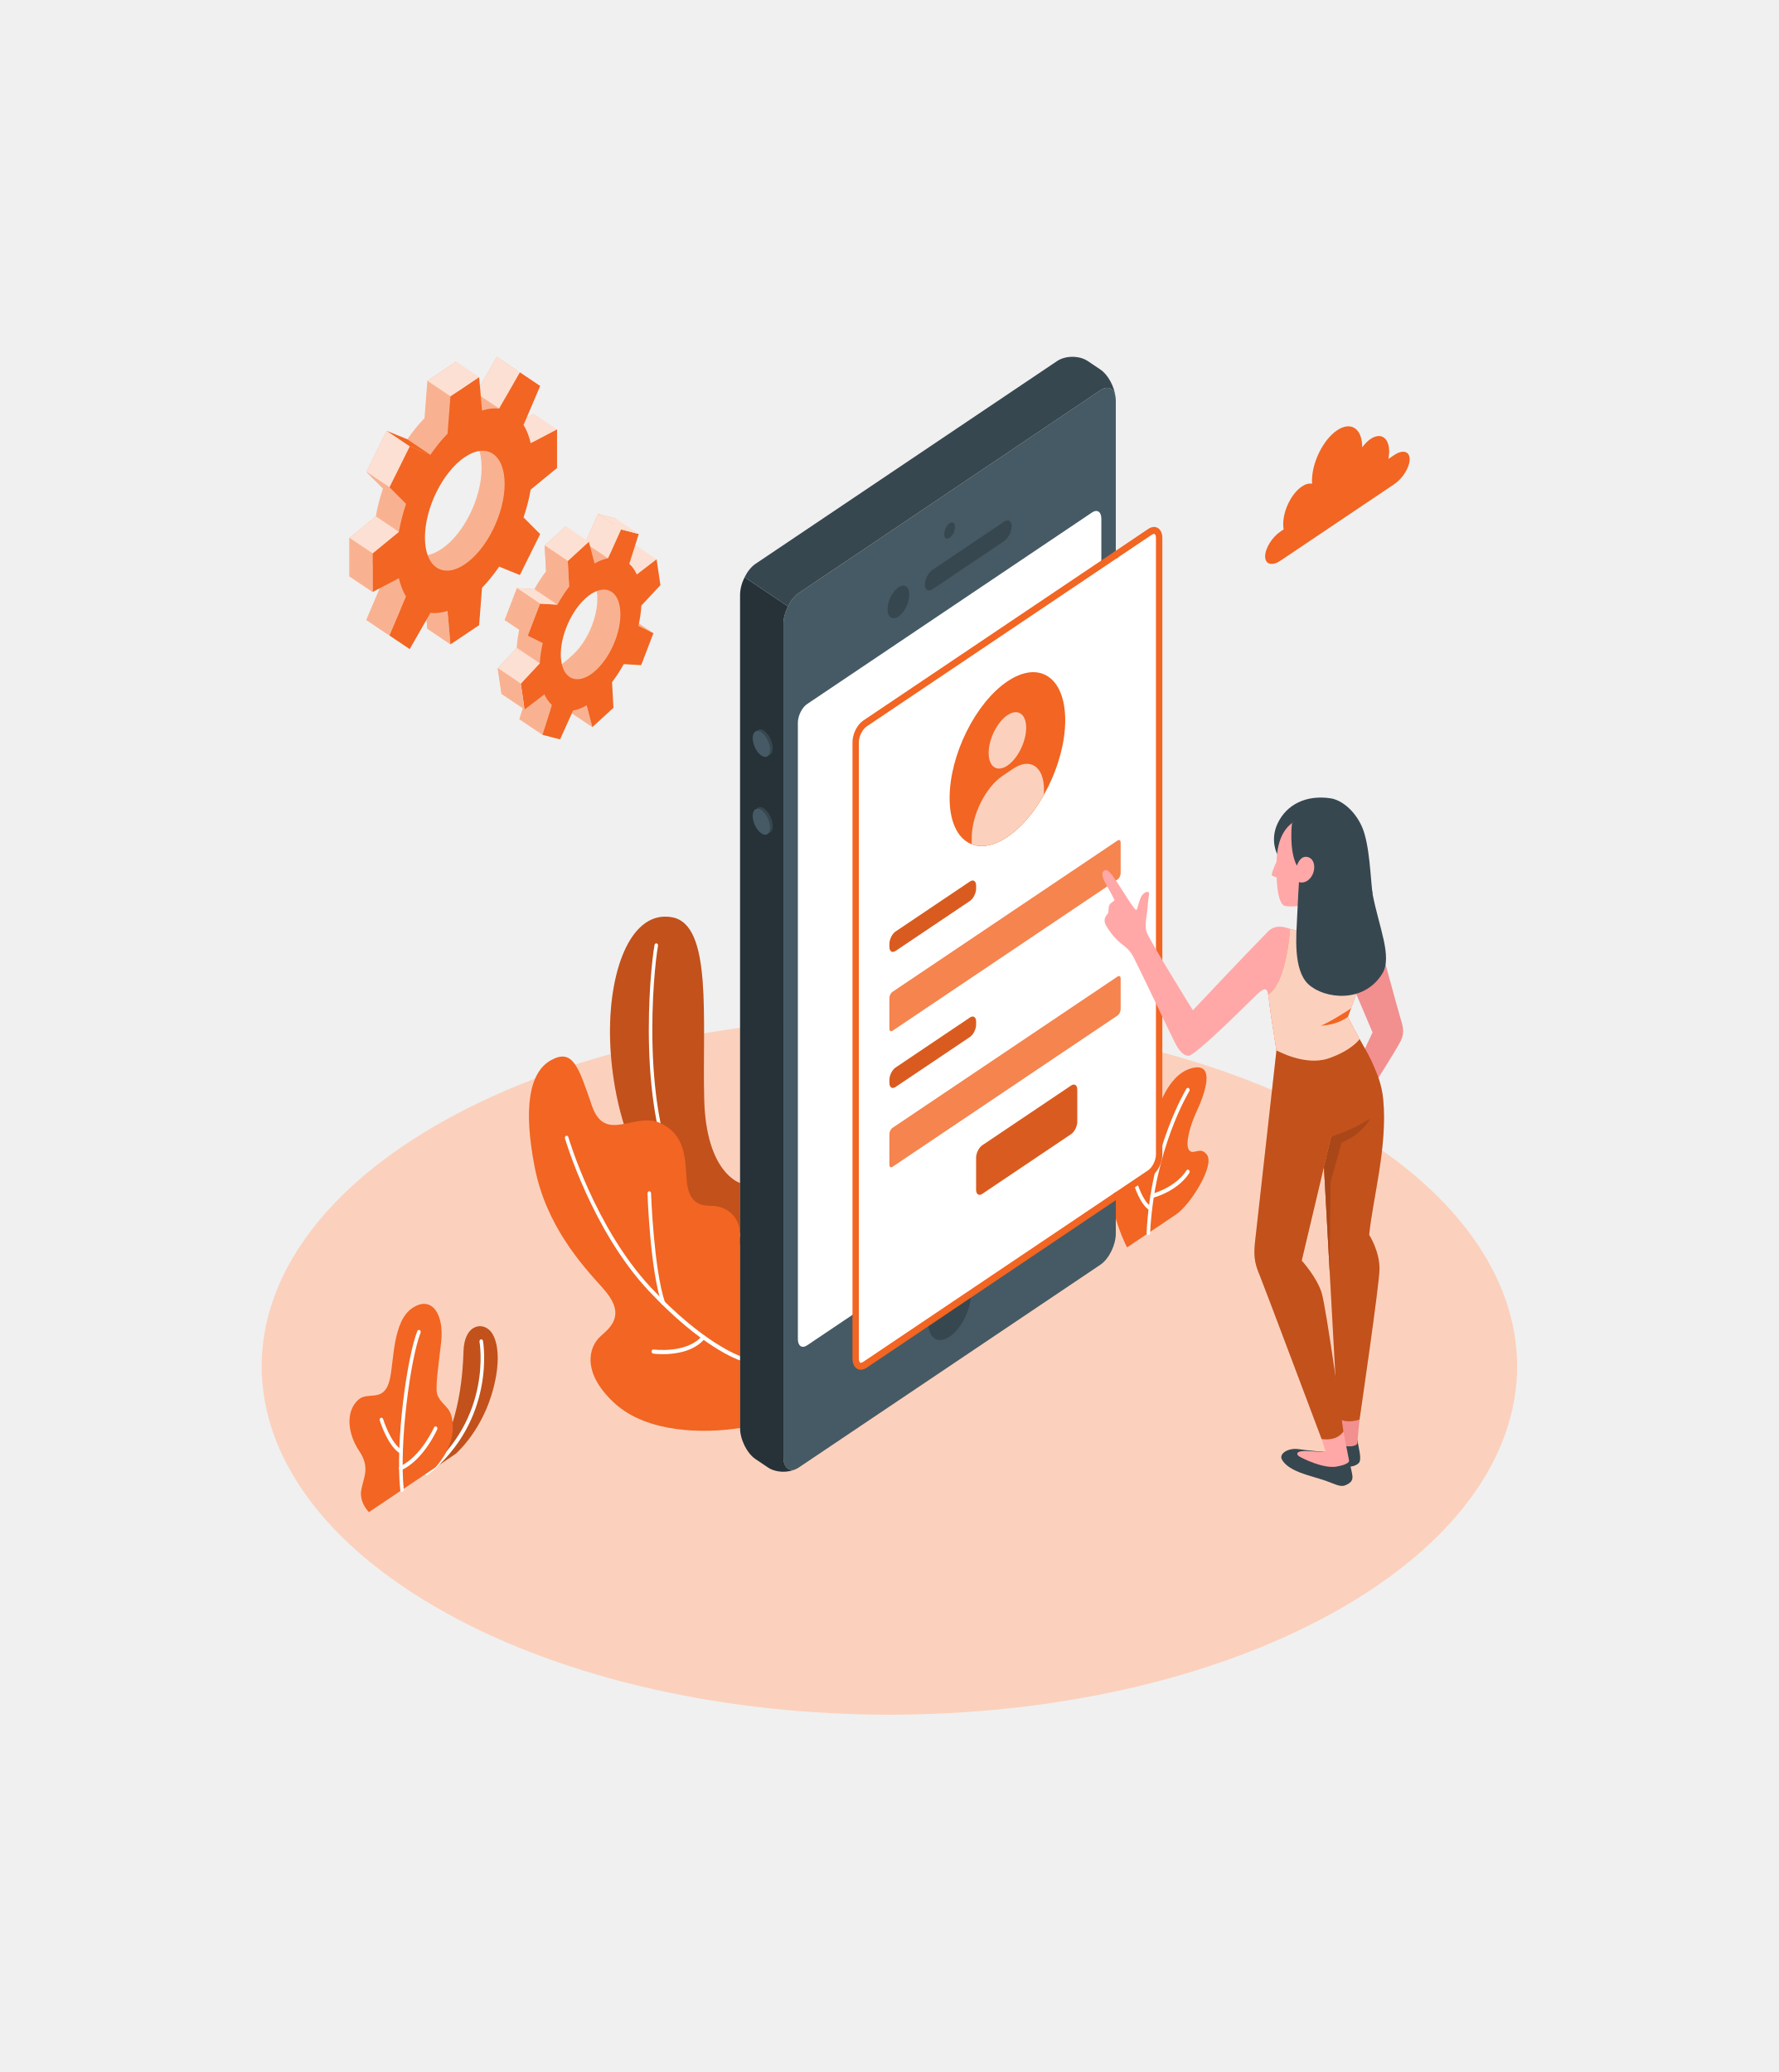
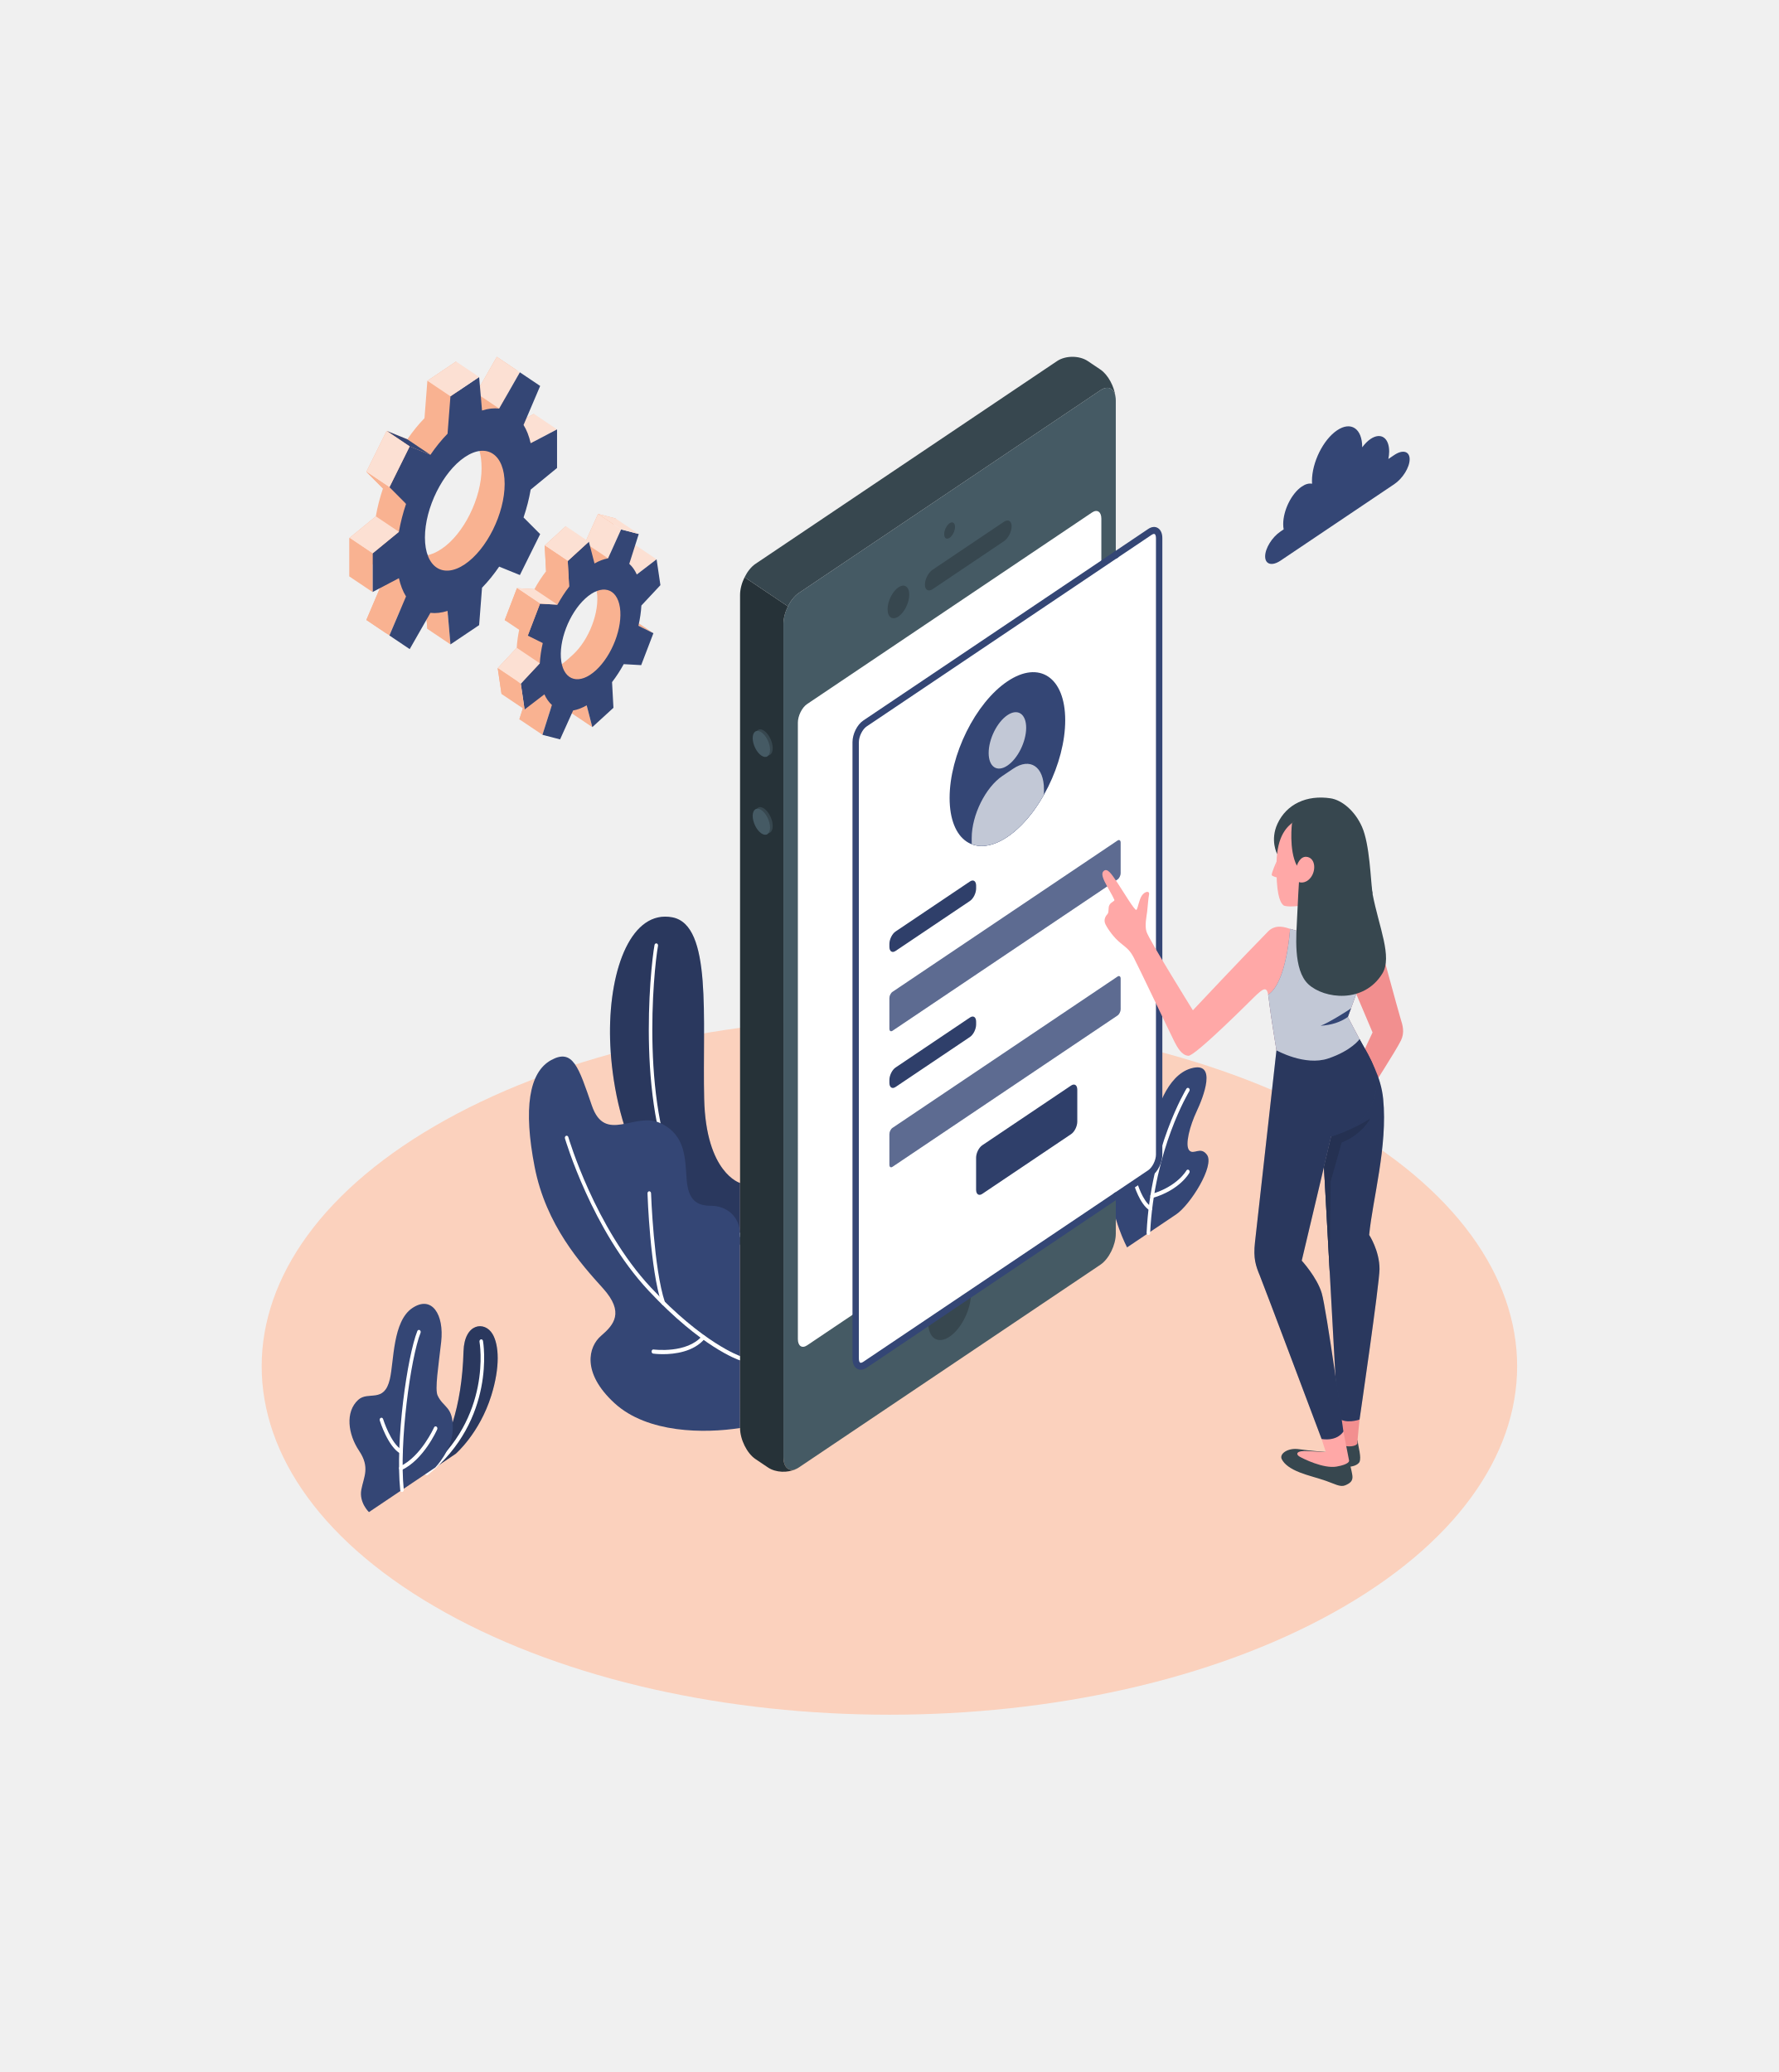
<svg xmlns="http://www.w3.org/2000/svg" width="630" height="734" viewBox="0 0 630 734" fill="none">
  <path d="M157.796 571.281C244.618 619.482 385.383 619.483 472.205 571.282C559.027 523.079 559.027 444.93 472.205 396.729C385.383 348.528 244.616 348.528 157.795 396.728C70.973 444.929 70.973 523.08 157.796 571.281Z" fill="#FBD1BD" />
  <path d="M451.436 530.954C462.743 537.231 481.073 537.231 492.381 530.954C503.688 524.678 503.688 514.5 492.381 508.222C481.073 501.947 462.743 501.947 451.436 508.222C440.13 514.5 440.13 524.676 451.436 530.954Z" fill="#FBD1BD" />
-   <path d="M151.142 521.896L161.378 515.013C161.378 515.013 169.822 507.783 174.004 494.361C177.168 484.205 176.732 476.478 174.463 472.606C171.672 467.841 164.451 468.673 164.164 478.72C163.599 498.503 158.644 512.191 151.142 521.896Z" fill="#F26522" />
+   <path d="M151.142 521.896L161.378 515.013C161.378 515.013 169.822 507.783 174.004 494.361C177.168 484.205 176.732 476.478 174.463 472.606C171.672 467.841 164.451 468.673 164.164 478.72C163.599 498.503 158.644 512.191 151.142 521.896Z" fill="#344675" />
  <path opacity="0.2" d="M151.142 521.896L161.378 515.013C161.378 515.013 169.822 507.783 174.004 494.361C177.168 484.205 176.732 476.478 174.463 472.606C171.672 467.841 164.451 468.673 164.164 478.72C163.599 498.503 158.644 512.191 151.142 521.896Z" fill="black" />
  <path d="M151.143 522.632C150.943 522.632 150.747 522.522 150.624 522.315C150.426 521.982 150.497 521.526 150.783 521.295C174.467 502.205 169.879 475.609 169.83 475.342C169.757 474.946 169.974 474.556 170.313 474.471C170.655 474.383 170.988 474.636 171.061 475.033C171.113 475.309 175.898 502.835 151.5 522.502C151.391 522.591 151.266 522.632 151.143 522.632Z" fill="white" />
-   <path d="M130.669 535.661C130.669 535.661 127.106 532.281 127.968 527.706C128.831 523.13 131.129 519.841 127.178 513.938C123.227 508.034 122.206 500.17 126.853 495.905C130.445 492.607 136.051 497.282 138.076 488.543C139.552 482.173 139.048 468.071 146.025 463.378C153 458.688 157.332 465.75 156.261 475.317C155.304 483.875 153.954 492.114 154.995 494.358C157.03 498.743 160.528 498.155 160.369 506.195C160.22 513.681 154.144 519.876 154.144 519.876L130.669 535.661Z" fill="#F26522" />
+   <path d="M130.669 535.661C130.669 535.661 127.106 532.281 127.968 527.706C128.831 523.13 131.129 519.841 127.178 513.938C123.227 508.034 122.206 500.17 126.853 495.905C130.445 492.607 136.051 497.282 138.076 488.543C139.552 482.173 139.048 468.071 146.025 463.378C153 458.688 157.332 465.75 156.261 475.317C155.304 483.875 153.954 492.114 154.995 494.358C157.03 498.743 160.528 498.155 160.369 506.195C160.22 513.681 154.144 519.876 154.144 519.876L130.669 535.661Z" fill="#344675" />
  <path d="M142.377 528.523C142.062 528.523 141.791 528.25 141.752 527.877C139.949 510.487 144.246 480.461 147.8 471.536C147.946 471.168 148.318 471.005 148.637 471.18C148.953 471.35 149.089 471.786 148.943 472.153C145.452 480.924 141.279 511.078 143.003 527.703C143.045 528.103 142.798 528.469 142.453 528.519C142.428 528.522 142.402 528.523 142.377 528.523Z" fill="white" />
  <path d="M142.036 514.985C141.942 514.985 141.849 514.96 141.76 514.91C137.388 512.421 134.617 503.577 134.501 503.201C134.384 502.82 134.554 502.4 134.88 502.262C135.208 502.126 135.568 502.322 135.687 502.705C135.713 502.792 138.401 511.362 142.313 513.591C142.625 513.769 142.755 514.209 142.601 514.573C142.493 514.834 142.27 514.985 142.036 514.985Z" fill="white" />
  <path d="M141.966 520.843C141.716 520.843 141.479 520.669 141.381 520.381C141.252 520.005 141.409 519.578 141.731 519.429C149.088 515.994 153.675 505.782 153.72 505.679C153.88 505.32 154.259 505.176 154.568 505.364C154.878 505.549 154.999 505.992 154.839 506.353C154.645 506.792 149.988 517.155 142.199 520.791C142.123 520.826 142.044 520.843 141.966 520.843Z" fill="white" />
-   <path d="M399.17 441.889C399.17 441.889 393.66 431.51 393.129 420.209C392.597 408.909 394.726 404.218 397.647 402.871C400.568 401.525 400.789 405.671 402.298 408.13C403.807 410.588 406.859 409.181 407.986 401.538C409.114 393.898 413.251 380.947 421.807 378.476C431.259 375.749 426.19 388.661 423.817 393.7C421.443 398.738 419.594 405.6 421.16 407.468C422.723 409.336 425.149 405.884 427.476 409.085C430.285 412.948 421.554 426.837 416.543 430.206L399.17 441.889Z" fill="#F26522" />
+   <path d="M399.17 441.889C399.17 441.889 393.66 431.51 393.129 420.209C392.597 408.909 394.726 404.218 397.647 402.871C400.568 401.525 400.789 405.671 402.298 408.13C403.807 410.588 406.859 409.181 407.986 401.538C409.114 393.898 413.251 380.947 421.807 378.476C431.259 375.749 426.19 388.661 423.817 393.7C421.443 398.738 419.594 405.6 421.16 407.468C422.723 409.336 425.149 405.884 427.476 409.085C430.285 412.948 421.554 426.837 416.543 430.206L399.17 441.889Z" fill="#344675" />
  <path d="M406.717 437.52C406.706 437.52 406.695 437.52 406.685 437.518C406.337 437.496 406.071 437.151 406.089 436.748C407.476 406.694 420.067 385.881 420.194 385.674C420.397 385.342 420.792 385.269 421.073 385.505C421.356 385.74 421.42 386.2 421.218 386.528C421.093 386.732 408.712 407.22 407.345 436.825C407.329 437.216 407.051 437.52 406.717 437.52Z" fill="white" />
  <path d="M407.437 428.854C407.334 428.854 407.23 428.825 407.133 428.762C403.603 426.487 401.649 419.739 401.568 419.451C401.459 419.067 401.638 418.651 401.968 418.523C402.297 418.391 402.656 418.606 402.764 418.989C402.783 419.053 404.645 425.482 407.742 427.476C408.046 427.673 408.157 428.119 407.988 428.474C407.875 428.718 407.659 428.854 407.437 428.854Z" fill="white" />
  <path d="M408.054 424.404C407.772 424.404 407.515 424.184 407.444 423.851C407.359 423.456 407.563 423.058 407.899 422.96C416.994 420.281 420.144 414.729 420.174 414.673C420.362 414.333 420.752 414.234 421.044 414.45C421.336 414.667 421.424 415.119 421.236 415.46C421.103 415.708 417.829 421.548 408.208 424.38C408.158 424.397 408.106 424.404 408.054 424.404Z" fill="white" />
-   <path d="M262.108 419.071C262.108 419.071 250.026 415.64 249.397 389.288C248.718 360.843 252.358 327.659 238.108 324.96C223.858 322.261 215.862 342.613 216.045 366.265C216.205 387.031 223.385 432.088 262.107 440.919L262.108 419.071Z" fill="#F26522" />
+   <path d="M262.108 419.071C262.108 419.071 250.026 415.64 249.397 389.288C248.718 360.843 252.358 327.659 238.108 324.96C223.858 322.261 215.862 342.613 216.045 366.265C216.205 387.031 223.385 432.088 262.107 440.919L262.108 419.071Z" fill="#344675" />
  <path opacity="0.2" d="M262.108 419.071C262.108 419.071 250.026 415.64 249.397 389.288C248.718 360.843 252.358 327.659 238.108 324.96C223.858 322.261 215.862 342.613 216.045 366.265C216.205 387.031 223.385 432.088 262.107 440.919L262.108 419.071Z" fill="black" />
  <path d="M262.107 438.214C262.069 438.214 262.031 438.209 261.993 438.202C253.281 436.353 246.189 430.77 240.915 421.607C225.261 394.405 230.192 343.63 231.811 334.76C231.885 334.363 232.217 334.113 232.559 334.195C232.899 334.28 233.116 334.669 233.044 335.066C231.442 343.836 226.551 394.015 241.961 420.791C247.037 429.612 253.853 434.983 262.218 436.758C262.56 436.831 262.787 437.214 262.724 437.612C262.671 437.966 262.405 438.214 262.107 438.214Z" fill="white" />
-   <path d="M262.108 505.862C249.615 507.834 229.324 507.799 217.636 497.062C205.948 486.324 208.379 477.069 212.876 473.209C217.371 469.348 221.276 464.936 213.542 456.369C205.807 447.802 193.375 434.036 189.355 413.383C185.335 392.731 187.314 379.824 195.226 375.52C202.903 371.344 204.925 377.978 209.624 391.658C214.322 405.34 224.897 393.61 233.939 397.881C242.98 402.15 242.626 410.606 243.195 417.874C243.766 425.14 246.751 427.149 251.87 427.149C256.99 427.149 262.105 430.591 262.106 437.474L262.108 505.862Z" fill="#F26522" />
+   <path d="M262.108 505.862C249.615 507.834 229.324 507.799 217.636 497.062C205.948 486.324 208.379 477.069 212.876 473.209C217.371 469.348 221.276 464.936 213.542 456.369C205.807 447.802 193.375 434.036 189.355 413.383C185.335 392.731 187.314 379.824 195.226 375.52C202.903 371.344 204.925 377.978 209.624 391.658C214.322 405.34 224.897 393.61 233.939 397.881C242.98 402.15 242.626 410.606 243.195 417.874C243.766 425.14 246.751 427.149 251.87 427.149C256.99 427.149 262.105 430.591 262.106 437.474L262.108 505.862Z" fill="#344675" />
  <path d="M262.108 481.882C262.052 481.882 261.994 481.873 261.938 481.855C261.397 481.679 248.477 477.298 229.674 457.178C209.643 435.744 200.185 403.61 200.092 403.288C199.981 402.904 200.157 402.487 200.487 402.358C200.817 402.231 201.174 402.435 201.285 402.817C201.377 403.137 210.739 434.924 230.526 456.096C249.078 475.947 262.148 480.398 262.278 480.441C262.613 480.551 262.807 480.954 262.714 481.346C262.636 481.671 262.384 481.882 262.108 481.882Z" fill="white" />
  <path d="M234.907 462.302C234.655 462.302 234.417 462.125 234.32 461.836C230.276 449.732 229.36 423.858 229.324 422.763C229.31 422.36 229.581 422.018 229.929 422C230.251 422.004 230.569 422.299 230.582 422.704C230.591 422.97 231.527 449.428 235.494 461.301C235.62 461.68 235.46 462.106 235.135 462.252C235.059 462.286 234.982 462.302 234.907 462.302Z" fill="white" />
  <path d="M234.801 479.712C232.843 479.712 231.489 479.533 231.325 479.509C230.98 479.462 230.733 479.097 230.773 478.693C230.814 478.292 231.124 477.993 231.473 478.052C231.591 478.065 243.314 479.609 248.698 473.213C248.94 472.921 249.34 472.921 249.588 473.201C249.837 473.484 249.84 473.951 249.597 474.239C245.657 478.922 238.906 479.712 234.801 479.712Z" fill="white" />
  <path d="M225.727 201.796L224.374 192.645L217.363 198.019C216.661 196.454 215.759 195.198 214.698 194.25L218.052 183.681L211.808 182.055L207.194 192.296C205.665 192.571 204.051 193.171 202.388 194.119L200.391 186.4L192.911 193.25L193.402 202.35C191.887 204.312 190.502 206.458 189.266 208.715L183.086 208.36L178.753 219.673L184.06 222.308C183.499 224.742 183.139 227.156 183.012 229.478L176.274 236.695L177.628 245.846L184.637 240.472C185.339 242.037 186.241 243.293 187.303 244.241L183.948 254.81L190.194 256.436L196.794 248.941C198.323 248.668 197.95 245.322 199.613 244.373L201.609 252.092L209.09 245.242L208.897 241.663C210.41 239.702 216.127 235.372 217.363 233.115L218.915 230.133L223.248 218.82L221.23 214.561L218.99 209.014L225.727 201.796ZM202.881 231.957C197.143 237.211 195.395 238.357 194.357 231.338C193.318 224.318 196.675 213.613 202.414 208.358C208.152 203.103 210.355 202.711 211.392 209.731C212.429 216.75 208.619 226.701 202.881 231.957Z" fill="#F9B291" />
  <path d="M211.809 182.055L219.979 187.542L215.366 197.784L207.193 192.295L211.809 182.055Z" fill="#FCE0D3" />
  <path d="M232.546 198.138L225.537 203.511L217.364 198.022L224.375 192.648L232.546 198.138Z" fill="#FCE0D3" />
  <path d="M231.419 224.306L226.113 221.669L217.942 216.18L223.248 218.817L231.419 224.306Z" fill="#F9B291" />
  <path d="M183.948 254.811L192.121 260.3L195.475 249.731L187.304 244.242L183.948 254.811Z" fill="#F9B291" />
  <path d="M209.782 257.583L201.61 252.093L199.614 244.375L207.785 249.864L209.782 257.583Z" fill="#F9B291" />
-   <path d="M233.898 207.289L232.545 198.138L225.535 203.511C224.834 201.946 223.93 200.69 222.869 199.742L226.225 189.173L219.979 187.547L215.365 197.788C213.836 198.063 212.221 198.663 210.558 199.611L208.561 191.893L201.081 198.742L201.572 207.842C200.058 209.803 198.672 211.95 197.436 214.207L191.256 213.852L186.923 225.165L192.23 227.801C191.669 230.234 191.31 232.648 191.182 234.972L184.444 242.188L185.798 251.339L192.807 245.966C193.509 247.529 194.411 248.787 195.472 249.735L192.118 260.304L198.364 261.93L202.978 251.688C204.506 251.415 206.12 250.814 207.783 249.866L209.78 257.584L217.26 250.735L216.77 241.635C218.284 239.674 219.669 237.527 220.905 235.27L227.085 235.625L231.417 224.312L226.11 221.676C226.671 219.243 227.031 216.828 227.157 214.507L233.898 207.289ZM211.052 237.449C205.314 242.705 199.82 241.272 198.782 234.253C197.744 227.233 201.555 217.28 207.293 212.026C213.031 206.77 218.524 208.201 219.562 215.221C220.6 222.243 216.79 232.193 211.052 237.449Z" fill="#F26522" />
+   <path d="M233.898 207.289L232.545 198.138L225.535 203.511C224.834 201.946 223.93 200.69 222.869 199.742L226.225 189.173L219.979 187.547L215.365 197.788C213.836 198.063 212.221 198.663 210.558 199.611L208.561 191.893L201.081 198.742L201.572 207.842C200.058 209.803 198.672 211.95 197.436 214.207L191.256 213.852L186.923 225.165L192.23 227.801C191.669 230.234 191.31 232.648 191.182 234.972L184.444 242.188L185.798 251.339L192.807 245.966C193.509 247.529 194.411 248.787 195.472 249.735L192.118 260.304L198.364 261.93L202.978 251.688C204.506 251.415 206.12 250.814 207.783 249.866L209.78 257.584L217.26 250.735L216.77 241.635C218.284 239.674 219.669 237.527 220.905 235.27L227.085 235.625L231.417 224.312L226.11 221.676C226.671 219.243 227.031 216.828 227.157 214.507L233.898 207.289ZM211.052 237.449C205.314 242.705 199.82 241.272 198.782 234.253C197.744 227.233 201.555 217.28 207.293 212.026C213.031 206.77 218.524 208.201 219.562 215.221C220.6 222.243 216.79 232.193 211.052 237.449Z" fill="#344675" />
  <path d="M208.562 191.888L200.39 186.398L192.911 193.248L201.082 198.737L208.562 191.888Z" fill="#FCE0D3" />
  <path d="M192.911 193.25L193.401 202.35L201.571 207.837L201.082 198.739L192.911 193.25Z" fill="#F9B291" />
  <path d="M197.437 214.204L189.265 208.715L183.086 208.359L191.257 213.848L197.437 214.204Z" fill="#FCE0D3" />
  <path d="M183.086 208.359L178.753 219.672L186.924 225.161L191.257 213.848L183.086 208.359Z" fill="#F9B291" />
  <path d="M191.183 234.966L183.012 229.477L176.274 236.693L184.446 242.182L191.183 234.966Z" fill="#FCE0D3" />
  <path d="M185.799 251.335L177.628 245.846L176.274 236.695L184.446 242.184L185.799 251.335Z" fill="#F9B291" />
  <path d="M219.978 187.542L211.809 182.055L218.053 183.681L226.224 189.17L219.978 187.542Z" fill="#FCE0D3" />
  <path d="M189.117 160.288V146.62L179.779 151.523C179.216 148.999 178.359 146.836 177.257 145.05L183.14 131.231L175.954 126.398L168.622 139.243C166.743 139.025 164.706 139.241 162.548 139.936L161.523 128.064L151.363 134.898L150.338 148.146C148.18 150.355 146.142 152.88 144.264 155.624L136.932 152.642L129.746 167.138L135.629 173.042C134.528 176.309 133.67 179.628 133.106 182.91L123.769 190.566V204.233L133.106 199.33C133.67 201.854 134.528 204.018 135.629 205.804L129.746 219.622L136.932 224.453L144.264 211.61C146.142 211.829 148.18 211.611 150.338 210.917L151.363 222.789L161.523 215.956L162.548 202.707C165.575 201.53 168.816 198.8 170.693 196.056L175.953 198.213L183.139 183.717L178.73 179.292C179.831 176.025 179.948 170.801 179.777 167.947L189.117 160.288ZM156.444 194.412C148.649 199.654 143.803 195.935 143.803 185.45C143.803 174.965 150.245 162.12 158.041 156.878C165.836 151.635 170.559 155.448 170.559 165.933C170.56 176.42 164.24 189.169 156.444 194.412Z" fill="#F9B291" />
  <path d="M184.126 131.888L175.954 126.398L168.623 139.243L176.794 144.731L184.126 131.888Z" fill="#FCE0D3" />
  <path d="M197.288 152.106L189.117 146.617L179.779 151.521L187.95 157.01L197.288 152.106Z" fill="#FCE0D3" />
  <path d="M159.535 228.275L151.364 222.786L150.34 210.914L158.512 216.403L159.535 228.275Z" fill="#F9B291" />
  <path d="M129.748 219.623L137.919 225.112L143.802 211.294L135.631 205.805L129.748 219.623Z" fill="#F9B291" />
-   <path d="M197.288 165.781V152.112L187.95 157.016C187.387 154.491 186.529 152.328 185.427 150.542L191.31 136.724L184.125 131.891L176.793 144.736C174.915 144.517 172.878 144.733 170.719 145.428L169.695 133.558L159.534 140.391L158.51 153.64C156.352 155.849 154.314 158.373 152.436 161.118L145.104 158.136L137.918 172.633L143.801 178.538C142.7 181.805 141.842 185.122 141.278 188.403L131.94 196.06V209.727L141.278 204.824C141.842 207.348 142.7 209.511 143.801 211.297L137.918 225.116L145.104 229.947L152.436 217.104C154.314 217.321 156.352 217.105 158.51 216.411L159.534 228.283L169.695 221.449L170.719 208.201C172.878 205.993 174.915 203.467 176.793 200.724L184.125 203.707L191.31 189.211L185.427 183.306C186.529 180.039 187.387 176.722 187.95 173.44L197.288 165.781ZM164.615 199.904C156.819 205.146 150.499 200.896 150.499 190.411C150.499 179.926 156.819 167.175 164.615 161.932C172.41 156.69 178.731 160.94 178.731 171.425C178.731 181.912 172.41 194.661 164.615 199.904Z" fill="#F26522" />
-   <path d="M144.267 155.623L152.438 161.112L145.106 158.13L136.935 152.641L144.267 155.623Z" fill="#F26522" />
+   <path d="M197.288 165.781V152.112L187.95 157.016C187.387 154.491 186.529 152.328 185.427 150.542L191.31 136.724L184.125 131.891L176.793 144.736C174.915 144.517 172.878 144.733 170.719 145.428L169.695 133.558L159.534 140.391L158.51 153.64C156.352 155.849 154.314 158.373 152.436 161.118L145.104 158.136L137.918 172.633L143.801 178.538C142.7 181.805 141.842 185.122 141.278 188.403L131.94 196.06V209.727L141.278 204.824C141.842 207.348 142.7 209.511 143.801 211.297L137.918 225.116L145.104 229.947L152.436 217.104C154.314 217.321 156.352 217.105 158.51 216.411L159.534 228.283L169.695 221.449L170.719 208.201C172.878 205.993 174.915 203.467 176.793 200.724L184.125 203.707L191.31 189.211L185.427 183.306C186.529 180.039 187.387 176.722 187.95 173.44L197.288 165.781ZM164.615 199.904C156.819 205.146 150.499 200.896 150.499 190.411C150.499 179.926 156.819 167.175 164.615 161.932C172.41 156.69 178.731 160.94 178.731 171.425C178.731 181.912 172.41 194.661 164.615 199.904Z" fill="#344675" />
+   <path d="M144.267 155.623L152.438 161.112L145.106 158.13L136.935 152.641L144.267 155.623Z" fill="#344675" />
  <path d="M136.922 152.641L129.742 167.141L137.912 172.63L145.092 158.131L136.922 152.641Z" fill="#FCE0D3" />
  <path d="M129.748 167.141L137.919 172.63L143.802 178.536L135.631 173.045L129.748 167.141Z" fill="#F9B291" />
  <path d="M133.111 182.906L141.282 188.395L131.944 196.052L123.771 190.563L133.111 182.906Z" fill="#FCE0D3" />
  <path d="M123.771 190.57L131.944 196.059V209.725L123.771 204.237V190.57Z" fill="#F9B291" />
  <path d="M169.697 133.552L161.525 128.062L151.364 134.896L159.535 140.385L169.697 133.552Z" fill="#FCE0D3" />
  <path d="M389.723 138.243L282.917 210.071C279.904 212.098 277.461 217.026 277.461 221.078V516.183C277.461 520.237 279.904 521.879 282.917 519.852L389.724 448.026C392.738 445.999 395.18 441.07 395.18 437.018L395.179 141.914C395.179 137.86 392.736 136.216 389.723 138.243Z" fill="#455A64" />
  <path d="M282.916 210.073L389.723 138.245C392.418 136.434 394.649 137.561 395.094 140.717C394.685 136.934 392.446 132.738 389.723 130.907L385.281 127.919C382.267 125.892 377.381 125.892 374.368 127.919L267.563 199.746C266.056 200.759 264.693 202.498 263.705 204.49L279.059 214.815C280.046 212.825 281.411 211.087 282.916 210.073Z" fill="#37474F" />
  <path d="M262.107 505.859C262.107 509.913 264.549 514.841 267.563 516.867L272.006 519.855C274.73 521.687 278.973 521.845 281.99 520.366C279.42 521.502 277.461 519.814 277.461 516.186V221.081C277.461 219.054 278.072 216.809 279.059 214.817L263.705 204.492C262.717 206.484 262.107 208.729 262.107 210.756V505.859Z" fill="#263238" />
  <path d="M285.854 249.407L386.787 181.529C388.596 180.312 390.062 181.299 390.062 183.731L390.063 402.098C390.063 404.53 388.596 407.487 386.788 408.702L285.855 476.582C284.047 477.797 282.581 476.811 282.581 474.381L282.58 256.013C282.579 253.58 284.045 250.623 285.854 249.407Z" fill="white" />
  <path d="M336.32 185.352C335.261 186.066 334.401 187.799 334.401 189.224C334.401 190.651 335.262 191.228 336.32 190.514C337.381 189.802 338.239 188.069 338.239 186.643C338.239 185.217 337.381 184.639 336.32 185.352Z" fill="#37474F" />
  <path d="M336.323 453.119C332.137 455.934 328.744 462.779 328.744 468.409C328.744 474.038 332.136 476.32 336.323 473.505C340.508 470.691 343.901 463.846 343.901 458.216C343.899 452.588 340.508 450.305 336.323 453.119Z" fill="#37474F" />
  <path d="M318.191 208.071C316.072 209.498 314.354 212.965 314.354 215.816C314.354 218.668 316.072 219.823 318.193 218.398C320.313 216.973 322.031 213.506 322.031 210.654C322.031 207.801 320.312 206.646 318.191 208.071Z" fill="#37474F" />
  <path d="M327.577 207.101C327.577 209.002 328.799 209.722 330.305 208.708L355.559 191.726C357.065 190.713 358.287 188.35 358.287 186.45C358.286 184.549 357.065 183.828 355.558 184.842L330.305 201.825C328.799 202.839 327.577 205.2 327.577 207.101Z" fill="#37474F" />
  <path d="M270.601 258.855C272.297 259.996 273.672 262.77 273.672 265.052C273.672 267.333 272.297 268.257 270.601 267.117C268.905 265.976 267.529 263.203 267.529 260.922C267.529 258.641 268.905 257.715 270.601 258.855Z" fill="#37474F" />
  <path d="M270.601 286.41C272.297 287.55 273.672 290.324 273.672 292.606C273.672 294.888 272.297 295.812 270.601 294.671C268.905 293.531 267.529 290.757 267.529 288.475C267.531 286.194 268.905 285.271 270.601 286.41Z" fill="#37474F" />
  <path d="M269.653 259.403C271.349 260.544 272.725 263.318 272.725 265.598C272.725 267.879 271.35 268.805 269.653 267.663C267.957 266.523 266.582 263.749 266.582 261.468C266.582 259.186 267.958 258.262 269.653 259.403Z" fill="#455A64" />
  <path d="M269.653 286.965C271.349 288.106 272.725 290.88 272.725 293.162C272.725 295.443 271.35 296.367 269.653 295.227C267.957 294.086 266.582 291.312 266.582 289.03C266.582 286.748 267.958 285.825 269.653 286.965Z" fill="#455A64" />
-   <path d="M410.535 190.628C410.535 188.196 409.069 187.212 407.26 188.427L395.179 196.552L306.326 256.307C304.518 257.523 303.053 260.479 303.053 262.911L303.054 481.278C303.054 483.71 304.519 484.695 306.327 483.48L395.212 423.703L407.261 415.6C409.069 414.383 410.536 411.426 410.536 408.996L410.535 190.628Z" fill="white" stroke="#F26522" stroke-miterlimit="10" />
-   <path d="M304.865 484.734C304.445 484.734 304.051 484.617 303.698 484.38C302.876 483.827 302.424 482.725 302.424 481.276L302.423 262.909C302.423 260.202 303.999 257.022 306.011 255.669L394.864 195.914L395.494 197.185L306.641 256.94C305.037 258.019 303.683 260.751 303.683 262.909L303.684 481.276C303.684 482.166 303.918 482.833 304.328 483.109C304.737 483.385 305.351 483.285 306.013 482.842L394.897 423.065L395.527 424.335L306.643 484.11C306.028 484.527 305.423 484.734 304.865 484.734Z" fill="#F26522" stroke="#F26522" stroke-miterlimit="10" />
-   <path d="M395.527 424.338L394.897 423.069L406.946 414.967C408.55 413.887 409.906 411.153 409.906 408.998L409.905 190.631C409.905 189.742 409.671 189.074 409.261 188.798C408.854 188.523 408.239 188.619 407.575 189.065L395.494 197.19L394.864 195.919L406.945 187.794C408.021 187.07 409.068 186.974 409.891 187.527C410.711 188.08 411.165 189.181 411.165 190.631L411.166 408.998C411.166 411.703 409.59 414.884 407.576 416.238L395.527 424.338Z" fill="#F26522" stroke="#F26522" stroke-miterlimit="10" />
-   <path d="M356.794 241.374C368.101 233.77 377.266 239.934 377.266 255.142C377.266 270.35 368.101 288.842 356.794 296.447C345.487 304.051 336.321 297.887 336.321 282.679C336.321 267.471 345.487 248.978 356.794 241.374Z" fill="#F26522" />
-   <path d="M356.794 253.346C360.462 250.879 363.436 252.879 363.436 257.812C363.436 262.746 360.462 268.746 356.794 271.212C353.126 273.679 350.151 271.678 350.151 266.744C350.151 261.811 353.126 255.813 356.794 253.346Z" fill="#F26522" />
-   <path d="M369.739 279.653C369.739 271.547 364.853 268.261 358.827 272.314L355.06 274.848C349.035 278.9 344.148 288.757 344.148 296.863V299.044C347.632 300.391 352.017 299.662 356.794 296.447C361.705 293.144 366.212 287.782 369.739 281.531V279.653Z" fill="#F26522" />
+   <path d="M410.535 190.628C410.535 188.196 409.069 187.212 407.26 188.427L395.179 196.552L306.326 256.307C304.518 257.523 303.053 260.479 303.053 262.911L303.054 481.278C303.054 483.71 304.519 484.695 306.327 483.48L395.212 423.703L407.261 415.6C409.069 414.383 410.536 411.426 410.536 408.996L410.535 190.628Z" fill="white" stroke="#344675" stroke-miterlimit="10" />
+   <path d="M304.865 484.734C304.445 484.734 304.051 484.617 303.698 484.38C302.876 483.827 302.424 482.725 302.424 481.276L302.423 262.909C302.423 260.202 303.999 257.022 306.011 255.669L394.864 195.914L395.494 197.185L306.641 256.94C305.037 258.019 303.683 260.751 303.683 262.909L303.684 481.276C303.684 482.166 303.918 482.833 304.328 483.109C304.737 483.385 305.351 483.285 306.013 482.842L394.897 423.065L395.527 424.335L306.643 484.11C306.028 484.527 305.423 484.734 304.865 484.734Z" fill="#344675" stroke="#344675" stroke-miterlimit="10" />
+   <path d="M395.527 424.338L394.897 423.069L406.946 414.967C408.55 413.887 409.906 411.153 409.906 408.998L409.905 190.631C409.905 189.742 409.671 189.074 409.261 188.798C408.854 188.523 408.239 188.619 407.575 189.065L395.494 197.19L394.864 195.919L406.945 187.794C408.021 187.07 409.068 186.974 409.891 187.527C410.711 188.08 411.165 189.181 411.165 190.631L411.166 408.998C411.166 411.703 409.59 414.884 407.576 416.238L395.527 424.338Z" fill="#344675" stroke="#344675" stroke-miterlimit="10" />
+   <path d="M356.794 241.374C368.101 233.77 377.266 239.934 377.266 255.142C377.266 270.35 368.101 288.842 356.794 296.447C345.487 304.051 336.321 297.887 336.321 282.679C336.321 267.471 345.487 248.978 356.794 241.374Z" fill="#344675" />
+   <path d="M356.794 253.346C360.462 250.879 363.436 252.879 363.436 257.812C363.436 262.746 360.462 268.746 356.794 271.212C353.126 273.679 350.151 271.678 350.151 266.744C350.151 261.811 353.126 255.813 356.794 253.346Z" fill="#344675" />
+   <path d="M369.739 279.653C369.739 271.547 364.853 268.261 358.827 272.314L355.06 274.848C349.035 278.9 344.148 288.757 344.148 296.863V299.044C347.632 300.391 352.017 299.662 356.794 296.447C361.705 293.144 366.212 287.782 369.739 281.531V279.653Z" fill="#344675" />
  <path opacity="0.7" d="M356.794 253.346C360.462 250.879 363.436 252.879 363.436 257.812C363.436 262.746 360.462 268.746 356.794 271.212C353.126 273.679 350.151 271.678 350.151 266.744C350.151 261.811 353.126 255.813 356.794 253.346Z" fill="white" />
  <path opacity="0.7" d="M369.739 279.653C369.739 271.547 364.853 268.261 358.827 272.314L355.06 274.848C349.035 278.9 344.148 288.757 344.148 296.863V299.044C347.632 300.391 352.017 299.662 356.794 296.447C361.705 293.144 366.212 287.782 369.739 281.531V279.653Z" fill="white" />
-   <path d="M317.18 329.985L343.524 312.269C344.73 311.459 345.708 312.116 345.708 313.736V314.749C345.708 316.371 344.732 318.342 343.524 319.152L317.18 336.868C315.976 337.68 314.998 337.022 314.998 335.401V334.388C314.998 332.766 315.976 330.795 317.18 329.985Z" fill="#F26522" />
+   <path d="M317.18 329.985L343.524 312.269C344.73 311.459 345.708 312.116 345.708 313.736V314.749C345.708 316.371 344.732 318.342 343.524 319.152L317.18 336.868C315.976 337.68 314.998 337.022 314.998 335.401V334.388C314.998 332.766 315.976 330.795 317.18 329.985Z" fill="#344675" />
  <path opacity="0.1" d="M317.18 329.985L343.524 312.269C344.73 311.459 345.708 312.116 345.708 313.736V314.749C345.708 316.371 344.732 318.342 343.524 319.152L317.18 336.868C315.976 337.68 314.998 337.022 314.998 335.401V334.388C314.998 332.766 315.976 330.795 317.18 329.985Z" fill="black" />
-   <path d="M316.091 351.371L395.799 297.767C396.401 297.362 396.89 297.69 396.89 298.501V309.334C396.89 310.144 396.401 311.131 395.799 311.536L316.091 365.139C315.489 365.544 315 365.216 315 364.406V353.573C315 352.763 315.489 351.776 316.091 351.371Z" fill="#F26522" />
+   <path d="M316.091 351.371L395.799 297.767C396.401 297.362 396.89 297.69 396.89 298.501V309.334C396.89 310.144 396.401 311.131 395.799 311.536L316.091 365.139C315.489 365.544 315 365.216 315 364.406V353.573C315 352.763 315.489 351.776 316.091 351.371Z" fill="#344675" />
  <path opacity="0.2" d="M316.091 351.371L395.799 297.767C396.401 297.362 396.89 297.69 396.89 298.501V309.334C396.89 310.144 396.401 311.131 395.799 311.536L316.091 365.139C315.489 365.544 315 365.216 315 364.406V353.573C315 352.763 315.489 351.776 316.091 351.371Z" fill="white" />
-   <path d="M317.18 378.173L343.524 360.456C344.73 359.646 345.708 360.302 345.708 361.924V362.937C345.708 364.557 344.732 366.53 343.524 367.34L317.18 385.056C315.976 385.868 314.998 385.209 314.998 383.588V382.576C314.998 380.954 315.976 378.984 317.18 378.173Z" fill="#F26522" />
+   <path d="M317.18 378.173L343.524 360.456C344.73 359.646 345.708 360.302 345.708 361.924V362.937C345.708 364.557 344.732 366.53 343.524 367.34L317.18 385.056C315.976 385.868 314.998 385.209 314.998 383.588V382.576C314.998 380.954 315.976 378.984 317.18 378.173Z" fill="#344675" />
  <path opacity="0.1" d="M317.18 378.173L343.524 360.456C344.73 359.646 345.708 360.302 345.708 361.924V362.937C345.708 364.557 344.732 366.53 343.524 367.34L317.18 385.056C315.976 385.868 314.998 385.209 314.998 383.588V382.576C314.998 380.954 315.976 378.984 317.18 378.173Z" fill="black" />
-   <path d="M316.091 399.558L395.799 345.955C396.401 345.55 396.89 345.878 396.89 346.689V357.521C396.89 358.332 396.401 359.318 395.799 359.723L316.091 413.327C315.489 413.732 315 413.404 315 412.593V401.76C315 400.95 315.489 399.965 316.091 399.558Z" fill="#F26522" />
+   <path d="M316.091 399.558L395.799 345.955C396.401 345.55 396.89 345.878 396.89 346.689V357.521C396.89 358.332 396.401 359.318 395.799 359.723L316.091 413.327C315.489 413.732 315 413.404 315 412.593V401.76C315 400.95 315.489 399.965 316.091 399.558Z" fill="#344675" />
  <path opacity="0.2" d="M316.091 399.558L395.799 345.955C396.401 345.55 396.89 345.878 396.89 346.689V357.521C396.89 358.332 396.401 359.318 395.799 359.723L316.091 413.327C315.489 413.732 315 413.404 315 412.593V401.76C315 400.95 315.489 399.965 316.091 399.558Z" fill="white" />
-   <path d="M347.89 405.709L379.353 384.551C380.558 383.739 381.535 384.397 381.535 386.019V397.358C381.535 398.978 380.558 400.951 379.353 401.761L347.89 422.92C346.685 423.73 345.708 423.073 345.708 421.453V410.112C345.708 408.49 346.685 406.519 347.89 405.709Z" fill="#F26522" />
+   <path d="M347.89 405.709L379.353 384.551C380.558 383.739 381.535 384.397 381.535 386.019V397.358C381.535 398.978 380.558 400.951 379.353 401.761L347.89 422.92C346.685 423.73 345.708 423.073 345.708 421.453V410.112C345.708 408.49 346.685 406.519 347.89 405.709Z" fill="#344675" />
  <path opacity="0.1" d="M347.89 405.709L379.353 384.551C380.558 383.739 381.535 384.397 381.535 386.019V397.358C381.535 398.978 380.558 400.951 379.353 401.761L347.89 422.92C346.685 423.73 345.708 423.073 345.708 421.453V410.112C345.708 408.49 346.685 406.519 347.89 405.709Z" fill="black" />
  <path d="M422.482 357.894C422.482 357.894 407.003 333.022 406.059 330.063C405.347 327.832 406.108 324.514 406.285 322.971C406.462 321.43 406.718 317.996 406.937 317.04C407.323 315.373 405.467 315.715 404.426 317.231C403.36 318.784 403.019 321.816 402.488 322.314C401.959 322.811 397.822 315.813 395.664 312.574C393.507 309.334 392.157 307.383 390.846 308.584C389.901 309.448 390.605 311.336 392.169 314.093C393.732 316.851 394.427 318.129 394.662 318.721C394.899 319.314 393.612 319.361 392.917 320.605C392.375 321.577 392.881 323.149 392.163 323.899C391.444 324.649 390.774 325.998 391.562 327.518C392.564 329.454 394.577 332.222 396.89 334.089C399.205 335.957 400.142 336.613 401.507 339.155C402.873 341.696 415.205 367.632 416.033 369.188C416.86 370.745 418.469 373.916 420.901 374.005C423.335 374.098 443.238 354.134 444.264 353.138C447.543 349.951 448.579 349.483 449.145 352.354C449.322 353.252 449.438 354.275 449.562 355.433C449.956 359.067 452.081 372.072 452.081 372.072C452.081 372.072 462.148 377.755 470.436 374.955C478.726 372.154 481.505 368.12 481.505 368.12L477.359 360.249C478.488 356.998 483.702 343.858 485.338 334.648L459.382 329.767C458.849 329.632 457.999 329.382 456.913 329.049C455.488 328.612 451.904 327.147 449.142 329.944C440.213 338.997 422.482 357.894 422.482 357.894Z" fill="#FFA8A7" />
  <path d="M473.941 510.441L469.288 517.973C469.288 517.973 471.444 519.446 476.047 519.65C480.211 519.834 481.355 518.242 481.509 517.859C482.212 516.104 481.114 512.935 480.813 510.211L473.941 510.441Z" fill="#37474F" />
  <path d="M469.549 514.356C469.549 514.356 463.91 513.938 460.012 513.366C456.112 512.792 453.028 515.009 453.945 516.881C454.862 518.749 457.007 520.305 460.347 521.614C463.21 522.737 466.641 523.551 469.63 524.593C472.693 525.662 474.653 526.883 476.388 526.189C478.322 525.412 479.153 524.511 478.989 522.87C478.825 521.229 477.423 515.946 477.423 515.946L469.549 514.356Z" fill="#37474F" />
  <path d="M481.508 502.875C481.508 502.875 480.802 509.716 480.748 511.185C480.694 512.653 475.016 513.124 473.94 510.442L473.764 502.078L481.508 502.875Z" fill="#F28F8F" />
  <path d="M475.782 507.086L477.813 517.464C477.813 517.464 478.005 518.729 473.363 519.535C468.722 520.342 461.445 516.707 460.206 515.968C458.968 515.229 458.819 513.759 463.378 514.053C467.935 514.348 469.549 514.358 469.549 514.358L468.07 509.757L475.782 507.086Z" fill="#FFA8A7" />
  <path d="M485.34 334.649L488.548 333.617C488.548 333.617 495.27 358.371 496.013 360.756C496.757 363.139 497.595 365.683 496.15 368.633C494.427 372.145 485.341 386.279 485.341 386.279L479.574 379.704L486.116 365.74L480.329 352.082L485.34 334.649Z" fill="#F28F8F" />
  <path d="M452.306 302.475C452.306 302.475 449.733 297.679 452.442 291.805C455.635 284.885 462.774 281.508 471.271 282.804C475.196 283.403 479.829 287.156 482.37 292.887C485.162 299.18 485.423 311.867 486.116 316.663L452.306 302.475Z" fill="#37474F" />
  <path d="M452.112 305.188C452.112 305.188 450.094 309.664 450.444 310.072C450.793 310.478 452.14 310.809 452.14 310.809L452.112 305.188Z" fill="#FFA8A7" />
  <path d="M458.239 291.029C456.044 292.696 452.265 295.743 452.099 305.802C451.928 316.129 453.181 319.458 454.491 320.655C455.376 321.462 460.551 321.053 462.772 320.445C464.995 319.838 471.384 316.161 473.684 310.569C476.388 303.993 475.841 294.362 471.816 291.566C466.153 287.631 460.096 289.618 458.239 291.029Z" fill="#FFA8A7" />
-   <path d="M481.506 368.125C485.392 375.168 489.086 381.372 489.874 389.287C491.537 406.004 486.077 425.115 484.919 437.475C484.919 437.475 488.586 443.028 488.582 449.551C488.58 454.659 481.507 502.873 481.507 502.873C481.507 502.873 476.363 504.699 473.763 502.076L468.902 413.379L471.463 402.581L481.506 368.125Z" fill="#F26522" />
+   <path d="M481.506 368.125C485.392 375.168 489.086 381.372 489.874 389.287C491.537 406.004 486.077 425.115 484.919 437.475C484.919 437.475 488.586 443.028 488.582 449.551C488.58 454.659 481.507 502.873 481.507 502.873C481.507 502.873 476.363 504.699 473.763 502.076L468.902 413.379L471.463 402.581L481.506 368.125Z" fill="#344675" />
  <path opacity="0.2" d="M481.506 368.125C485.392 375.168 489.086 381.372 489.874 389.287C491.537 406.004 486.077 425.115 484.919 437.475C484.919 437.475 488.586 443.028 488.582 449.551C488.58 454.659 481.507 502.873 481.507 502.873C481.507 502.873 476.363 504.699 473.763 502.076L468.902 413.379L471.463 402.581L481.506 368.125Z" fill="black" />
-   <path d="M468.902 413.38L471.463 402.583C471.463 402.583 478.562 400.585 485.339 396.172C485.339 396.172 482.712 401.728 475.189 404.775L471.27 418.657L470.932 450.423L468.902 413.38Z" fill="#F26522" />
+   <path d="M468.902 413.38L471.463 402.583C471.463 402.583 478.562 400.585 485.339 396.172C485.339 396.172 482.712 401.728 475.189 404.775L471.27 418.657L470.932 450.423L468.902 413.38Z" fill="#344675" />
  <path opacity="0.3" d="M468.902 413.38L471.463 402.583C471.463 402.583 478.562 400.585 485.339 396.172C485.339 396.172 482.712 401.728 475.189 404.775L471.27 418.657L470.932 450.423L468.902 413.38Z" fill="black" />
-   <path d="M481.506 368.125C483.585 372.077 488.555 378.836 487.499 385.33C486.217 393.2 482.583 398.732 471.463 402.583L461.034 446.578C461.034 446.578 466.464 452.497 468.125 458.128C469.783 463.758 475.782 507.084 475.782 507.084C475.782 507.084 473.927 510.611 468.069 509.757C468.069 509.757 447.645 455.418 446.202 451.919C444.759 448.42 443.825 445.804 444.473 440.105C445.124 434.408 452.081 372.076 452.081 372.076L481.506 368.125Z" fill="#F26522" />
+   <path d="M481.506 368.125C483.585 372.077 488.555 378.836 487.499 385.33C486.217 393.2 482.583 398.732 471.463 402.583L461.034 446.578C461.034 446.578 466.464 452.497 468.125 458.128C469.783 463.758 475.782 507.084 475.782 507.084C475.782 507.084 473.927 510.611 468.069 509.757C468.069 509.757 447.645 455.418 446.202 451.919C444.759 448.42 443.825 445.804 444.473 440.105C445.124 434.408 452.081 372.076 452.081 372.076L481.506 368.125Z" fill="#344675" />
  <path opacity="0.2" d="M481.506 368.125C483.585 372.077 488.555 378.836 487.499 385.33C486.217 393.2 482.583 398.732 471.463 402.583L461.034 446.578C461.034 446.578 466.464 452.497 468.125 458.128C469.783 463.758 475.782 507.084 475.782 507.084C475.782 507.084 473.927 510.611 468.069 509.757C468.069 509.757 447.645 455.418 446.202 451.919C444.759 448.42 443.825 445.804 444.473 440.105C445.124 434.408 452.081 372.076 452.081 372.076L481.506 368.125Z" fill="black" />
-   <path d="M485.34 334.649L459.384 329.767C458.852 329.632 457.994 329.382 456.91 329.048L456.908 329.047C456.908 329.047 455.801 348.002 449.145 352.353C449.302 353.258 449.437 354.275 449.562 355.433C449.956 359.067 452.081 372.072 452.081 372.072C452.081 372.072 462.148 377.754 470.436 374.954C478.726 372.154 481.505 368.119 481.505 368.119L477.359 360.248C478.49 357 483.704 343.859 485.34 334.649Z" fill="#F26522" />
+   <path d="M485.34 334.649L459.384 329.767C458.852 329.632 457.994 329.382 456.91 329.048L456.908 329.047C456.908 329.047 455.801 348.002 449.145 352.353C449.302 353.258 449.437 354.275 449.562 355.433C449.956 359.067 452.081 372.072 452.081 372.072C452.081 372.072 462.148 377.754 470.436 374.954C478.726 372.154 481.505 368.119 481.505 368.119L477.359 360.248C478.49 357 483.704 343.859 485.34 334.649Z" fill="#344675" />
  <path opacity="0.7" d="M485.34 334.649L459.384 329.767C458.852 329.632 457.994 329.382 456.91 329.048L456.908 329.047C456.908 329.047 455.801 348.002 449.145 352.353C449.302 353.258 449.437 354.275 449.562 355.433C449.956 359.067 452.081 372.072 452.081 372.072C452.081 372.072 462.148 377.754 470.436 374.954C478.726 372.154 481.505 368.119 481.505 368.119L477.359 360.248C478.49 357 483.704 343.859 485.34 334.649Z" fill="white" />
-   <path d="M478.493 357.156C478.387 357.441 470.149 362.582 467.701 363.369C471.561 363.146 474.766 362.089 477.36 360.252L478.493 357.156Z" fill="#F26522" />
+   <path d="M478.493 357.156C478.387 357.441 470.149 362.582 467.701 363.369C471.561 363.146 474.766 362.089 477.36 360.252L478.493 357.156Z" fill="#344675" />
  <path d="M457.59 291.537C457.59 291.537 456.381 301.082 459.31 306.679C459.31 306.679 460.41 302.881 463.181 303.606C465.97 304.337 466.088 308.557 464.151 310.949C462.213 313.341 460.057 312.477 460.057 312.477C460.057 312.477 459.621 319.375 459.388 325.159C459.163 330.732 457.828 343.546 463.415 348.699C469.003 353.852 483.007 355.591 489.57 344.903C493.222 338.958 488.371 328.448 486.115 316.662C484.04 305.827 482.873 289.769 473.003 287.192C463.132 284.616 457.59 291.537 457.59 291.537Z" fill="#37474F" />
-   <path d="M493.798 161.191L491.717 162.591C491.884 161.699 492.001 160.814 492.001 159.961C492.001 155.052 489.041 153.061 485.391 155.517C484.329 156.23 483.341 157.263 482.451 158.459C482.451 158.448 482.453 158.434 482.453 158.423C482.453 151.814 478.47 149.134 473.556 152.439C468.642 155.744 464.656 163.781 464.656 170.392C464.656 170.728 464.674 171.048 464.694 171.363C463.655 171.147 462.414 171.444 461.079 172.342C457.429 174.798 454.469 180.767 454.469 185.677C454.469 186.354 454.531 186.967 454.637 187.528L453.528 188.274C450.514 190.301 448.072 194.254 448.072 197.106C448.072 199.956 450.515 200.626 453.528 198.6L493.798 171.519C496.812 169.492 499.253 165.538 499.253 162.686C499.253 159.833 496.812 159.164 493.798 161.191Z" fill="#F26522" />
+   <path d="M493.798 161.191L491.717 162.591C491.884 161.699 492.001 160.814 492.001 159.961C492.001 155.052 489.041 153.061 485.391 155.517C484.329 156.23 483.341 157.263 482.451 158.459C482.451 158.448 482.453 158.434 482.453 158.423C482.453 151.814 478.47 149.134 473.556 152.439C468.642 155.744 464.656 163.781 464.656 170.392C464.656 170.728 464.674 171.048 464.694 171.363C463.655 171.147 462.414 171.444 461.079 172.342C457.429 174.798 454.469 180.767 454.469 185.677C454.469 186.354 454.531 186.967 454.637 187.528L453.528 188.274C450.514 190.301 448.072 194.254 448.072 197.106C448.072 199.956 450.515 200.626 453.528 198.6L493.798 171.519C496.812 169.492 499.253 165.538 499.253 162.686C499.253 159.833 496.812 159.164 493.798 161.191Z" fill="#344675" />
</svg>
